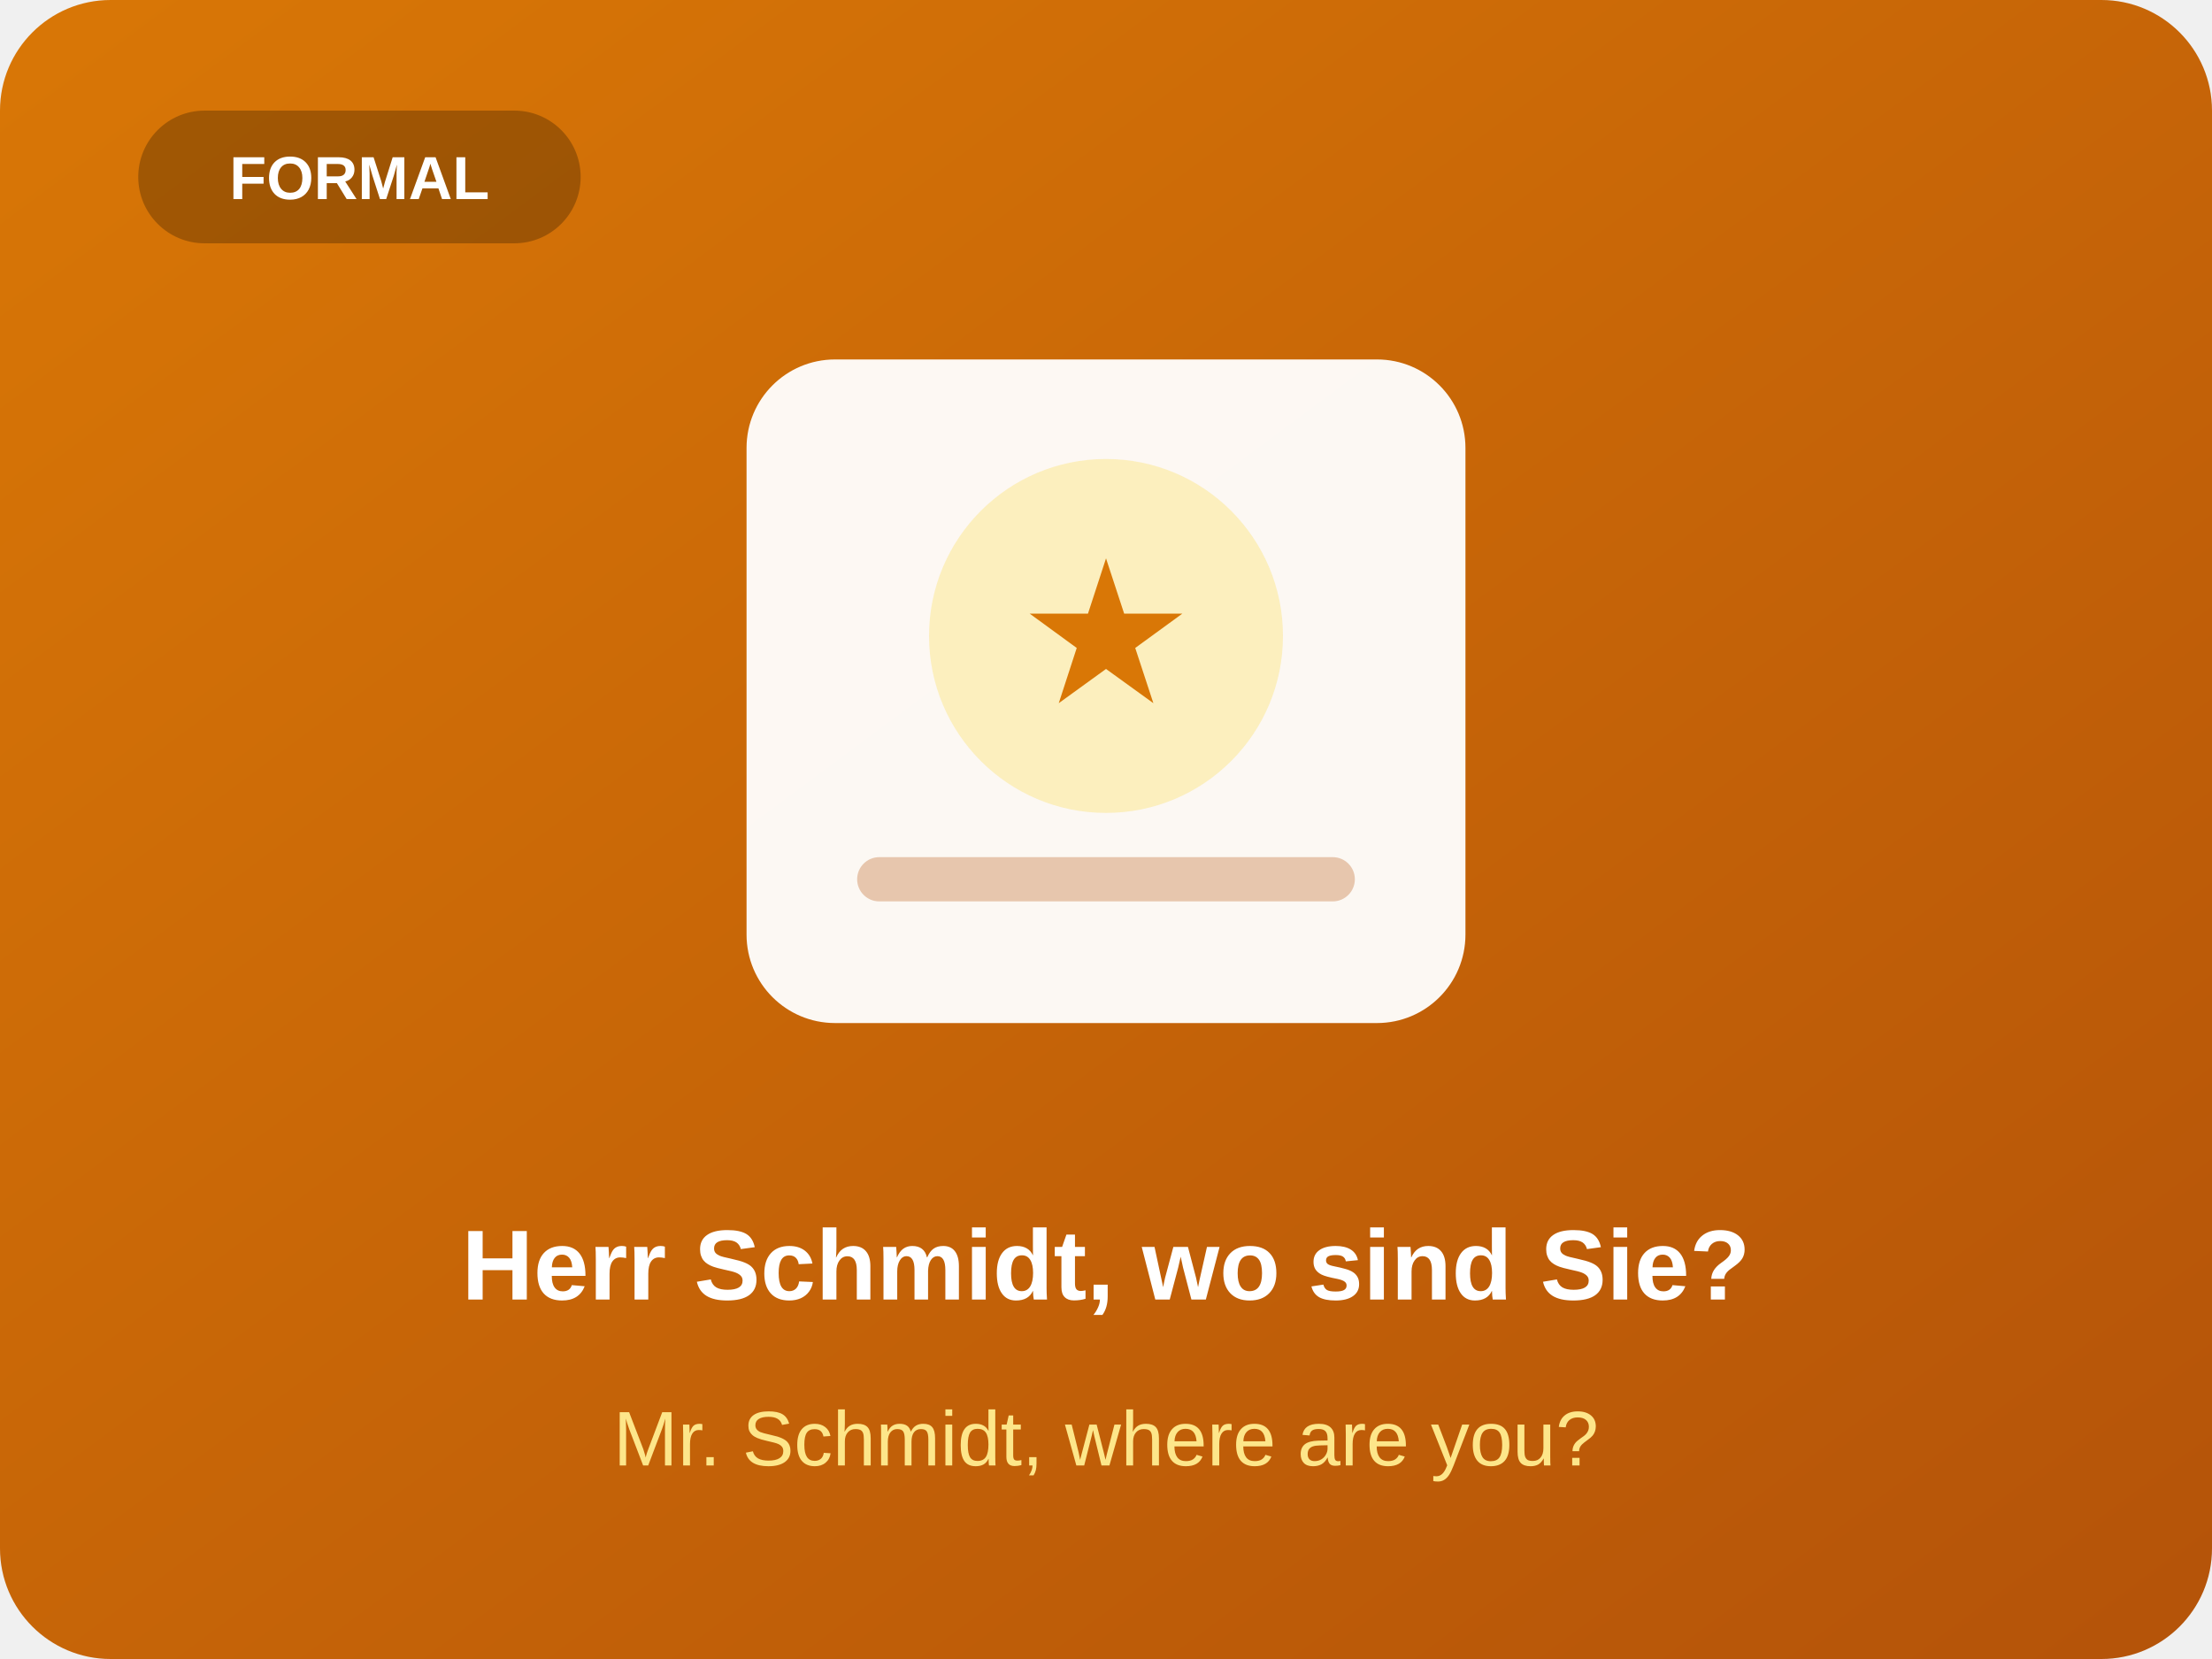
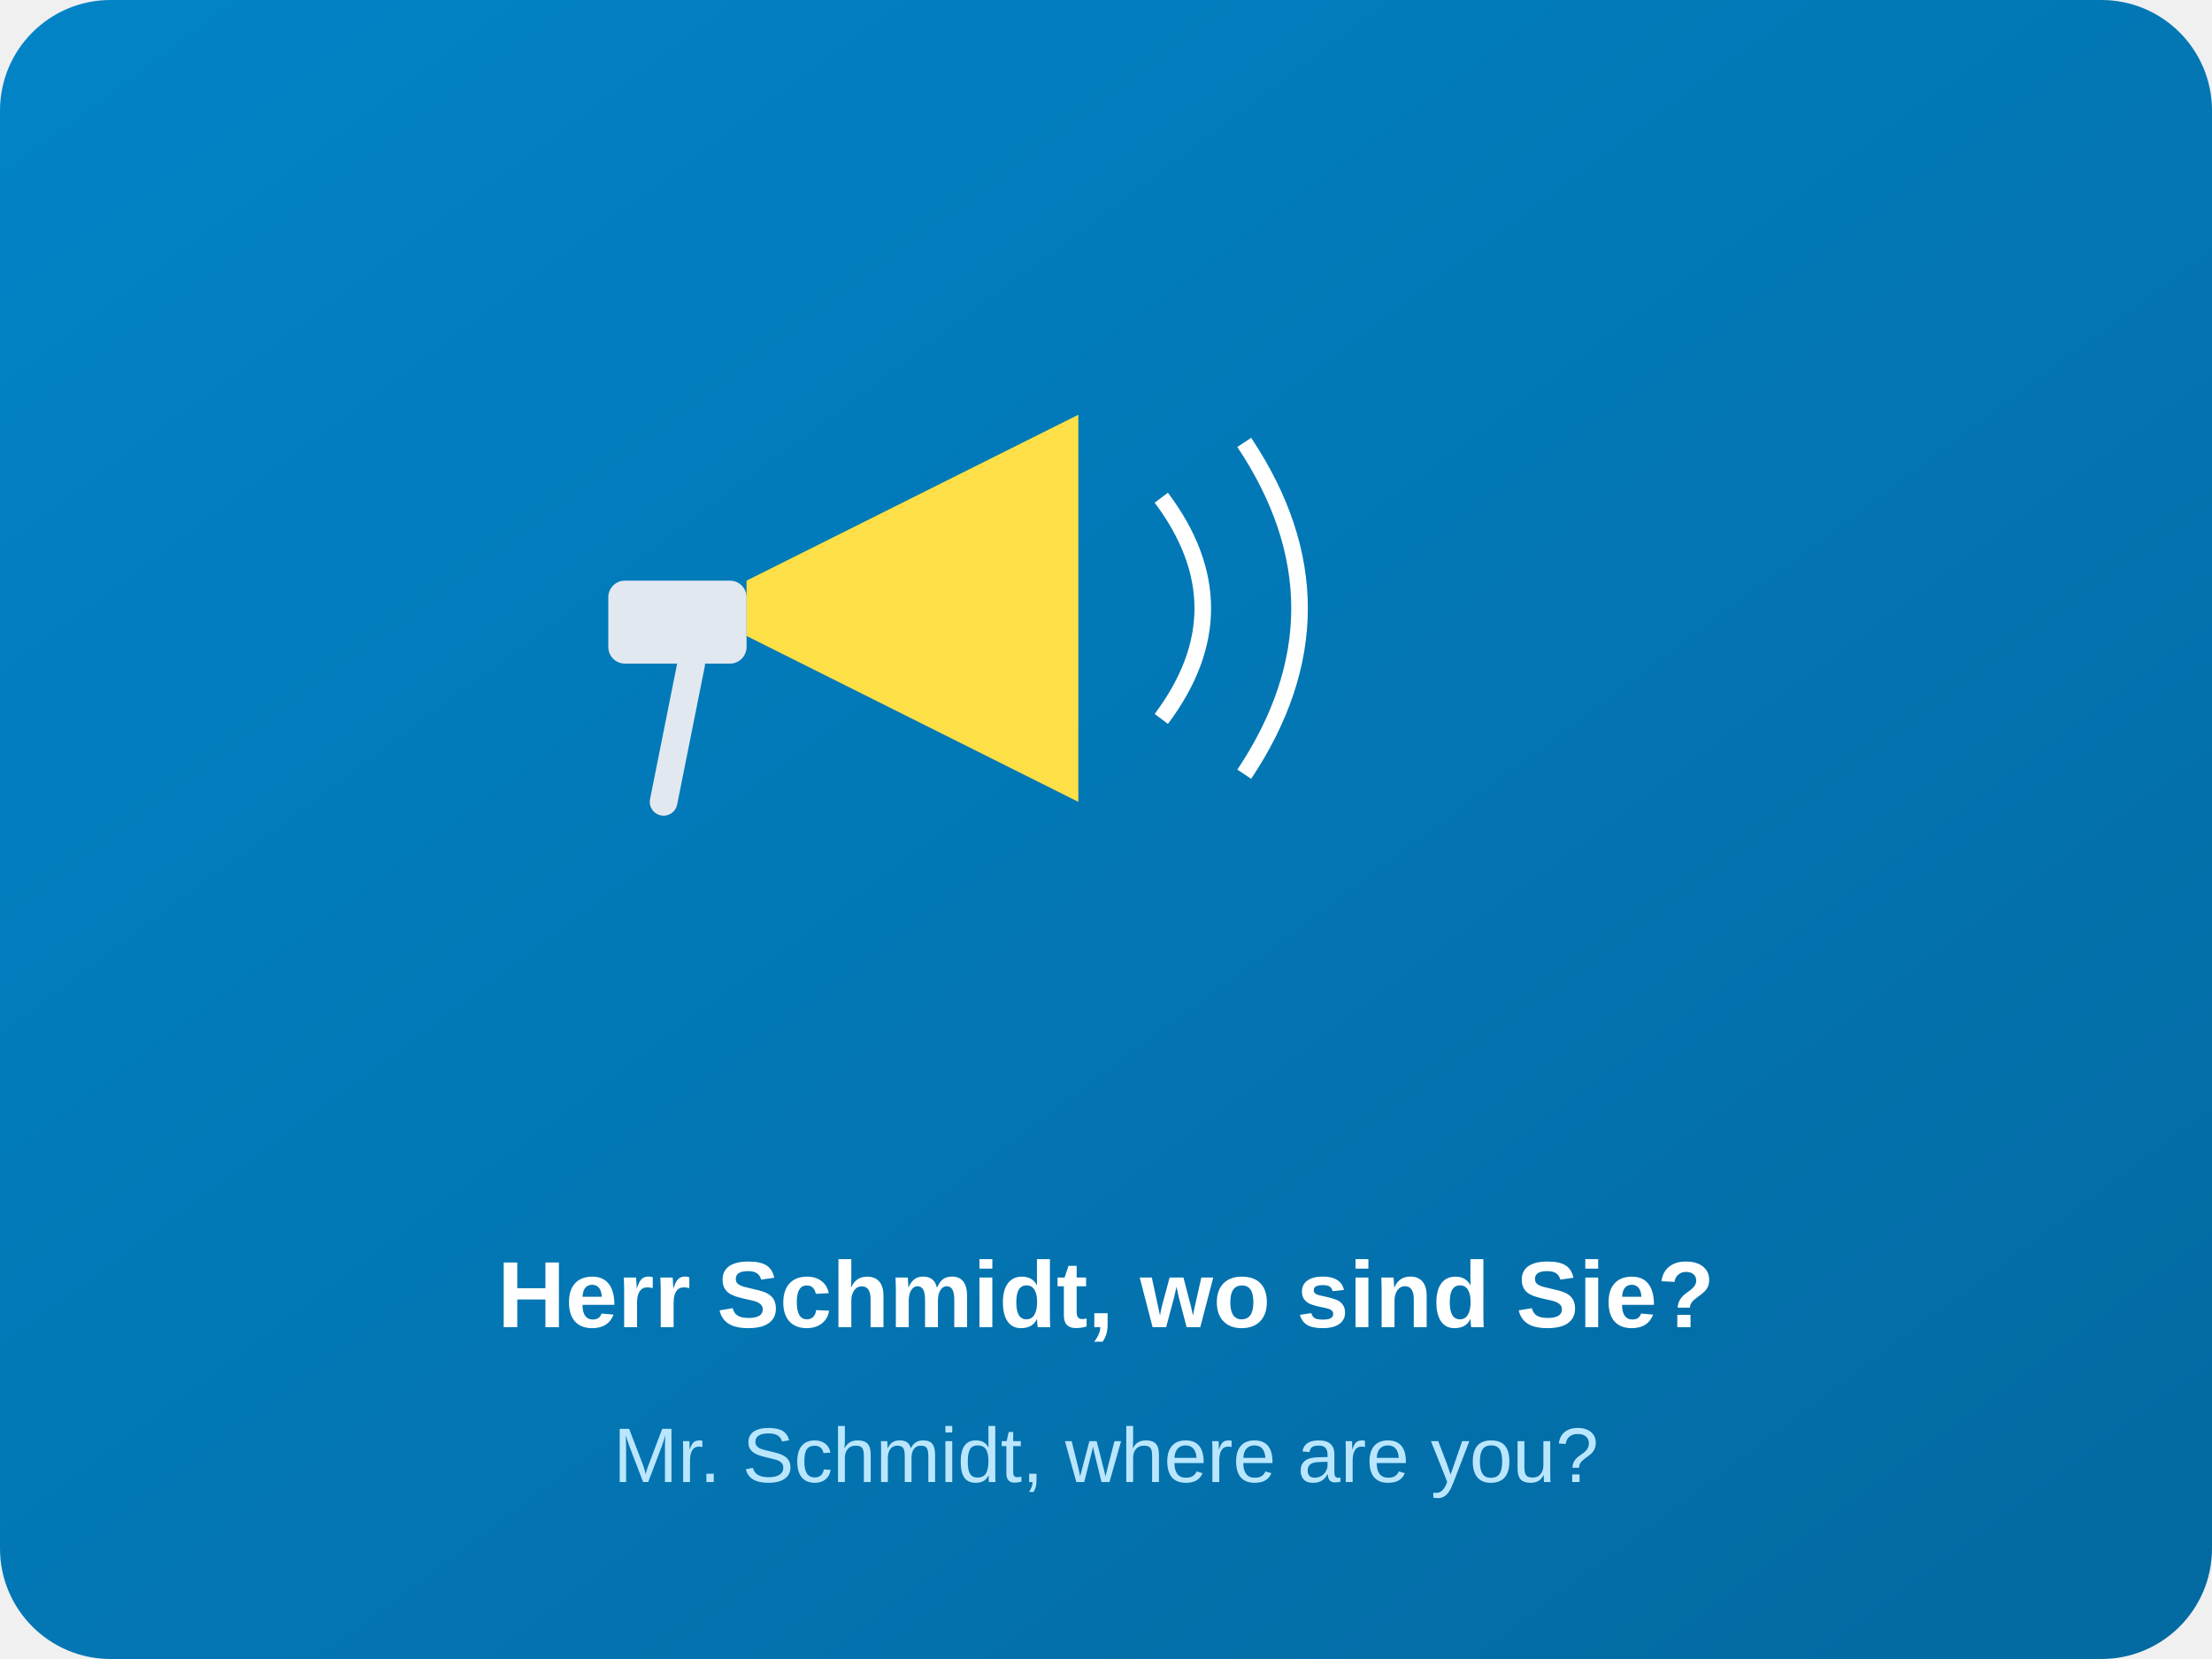
- <svg xmlns="http://www.w3.org/2000/svg" viewBox="0 0 400 300" width="100%" height="100%">
+ <svg xmlns="http://www.w3.org/2000/svg" viewBox="0 0 400 300">
  <defs>
-     <linearGradient id="bg_185" x1="0%" y1="0%" x2="100%" y2="100%">
-       <stop offset="0%" stop-color="#D97706" />
-       <stop offset="100%" stop-color="#B45309" />
+     <linearGradient id="bg185" x1="0%" y1="0%" x2="100%" y2="100%">
+       <stop offset="0%" stop-color="#0284C7" />
+       <stop offset="100%" stop-color="#0369A1" />
    </linearGradient>
  </defs>
-   <rect width="400" height="300" rx="20" fill="url(#bg_185)" />
-   <rect x="25" y="20" width="80" height="24" rx="12" fill="#000000" fill-opacity="0.25" />
-   <text x="65" y="36" font-family="Arial, sans-serif" font-size="11" font-weight="bold" fill="#FFFFFF" text-anchor="middle">FORMAL</text>
-   <rect x="135" y="65" width="130" height="120" rx="16" fill="#FFFFFF" fill-opacity="0.95" />
-   <circle cx="200" cy="115" r="32" fill="#FDE68A" fill-opacity="0.5" />
-   <text x="200" y="127" font-family="Arial, sans-serif" font-size="36" font-weight="bold" fill="#D97706" text-anchor="middle">★</text>
-   <rect x="155" y="155" width="90" height="8" rx="4" fill="#B45309" fill-opacity="0.3" />
-   <text x="200" y="235" font-family="Arial, sans-serif" font-size="18" font-weight="bold" fill="#FFFFFF" text-anchor="middle">Herr Schmidt, wo sind Sie?</text>
-   <text x="200" y="265" font-family="Arial, sans-serif" font-size="14" fill="#FDE68A" text-anchor="middle">Mr. Schmidt, where are you?</text>
+   <rect width="400" height="300" rx="20" fill="url(#bg185)" />
+   <polygon points="135,105 195,75 195,145 135,115" fill="#FDE047" />
+   <rect x="110" y="105" width="25" height="15" rx="3" fill="#E2E8F0" />
+   <line x1="125" y1="120" x2="120" y2="145" stroke="#E2E8F0" stroke-width="5" stroke-linecap="round" />
+   <path d="M210 90 Q225 110 210 130" stroke="#FFFFFF" stroke-width="3" fill="none" />
+   <path d="M225 80 Q245 110 225 140" stroke="#FFFFFF" stroke-width="3" fill="none" />
+   <text x="200" y="240" font-family="Arial, sans-serif" font-size="17" font-weight="bold" fill="#FFFFFF" text-anchor="middle">Herr Schmidt, wo sind Sie?</text>
+   <text x="200" y="268" font-family="Arial, sans-serif" font-size="14" fill="#BAE6FD" text-anchor="middle">Mr. Schmidt, where are you?</text>
</svg>
